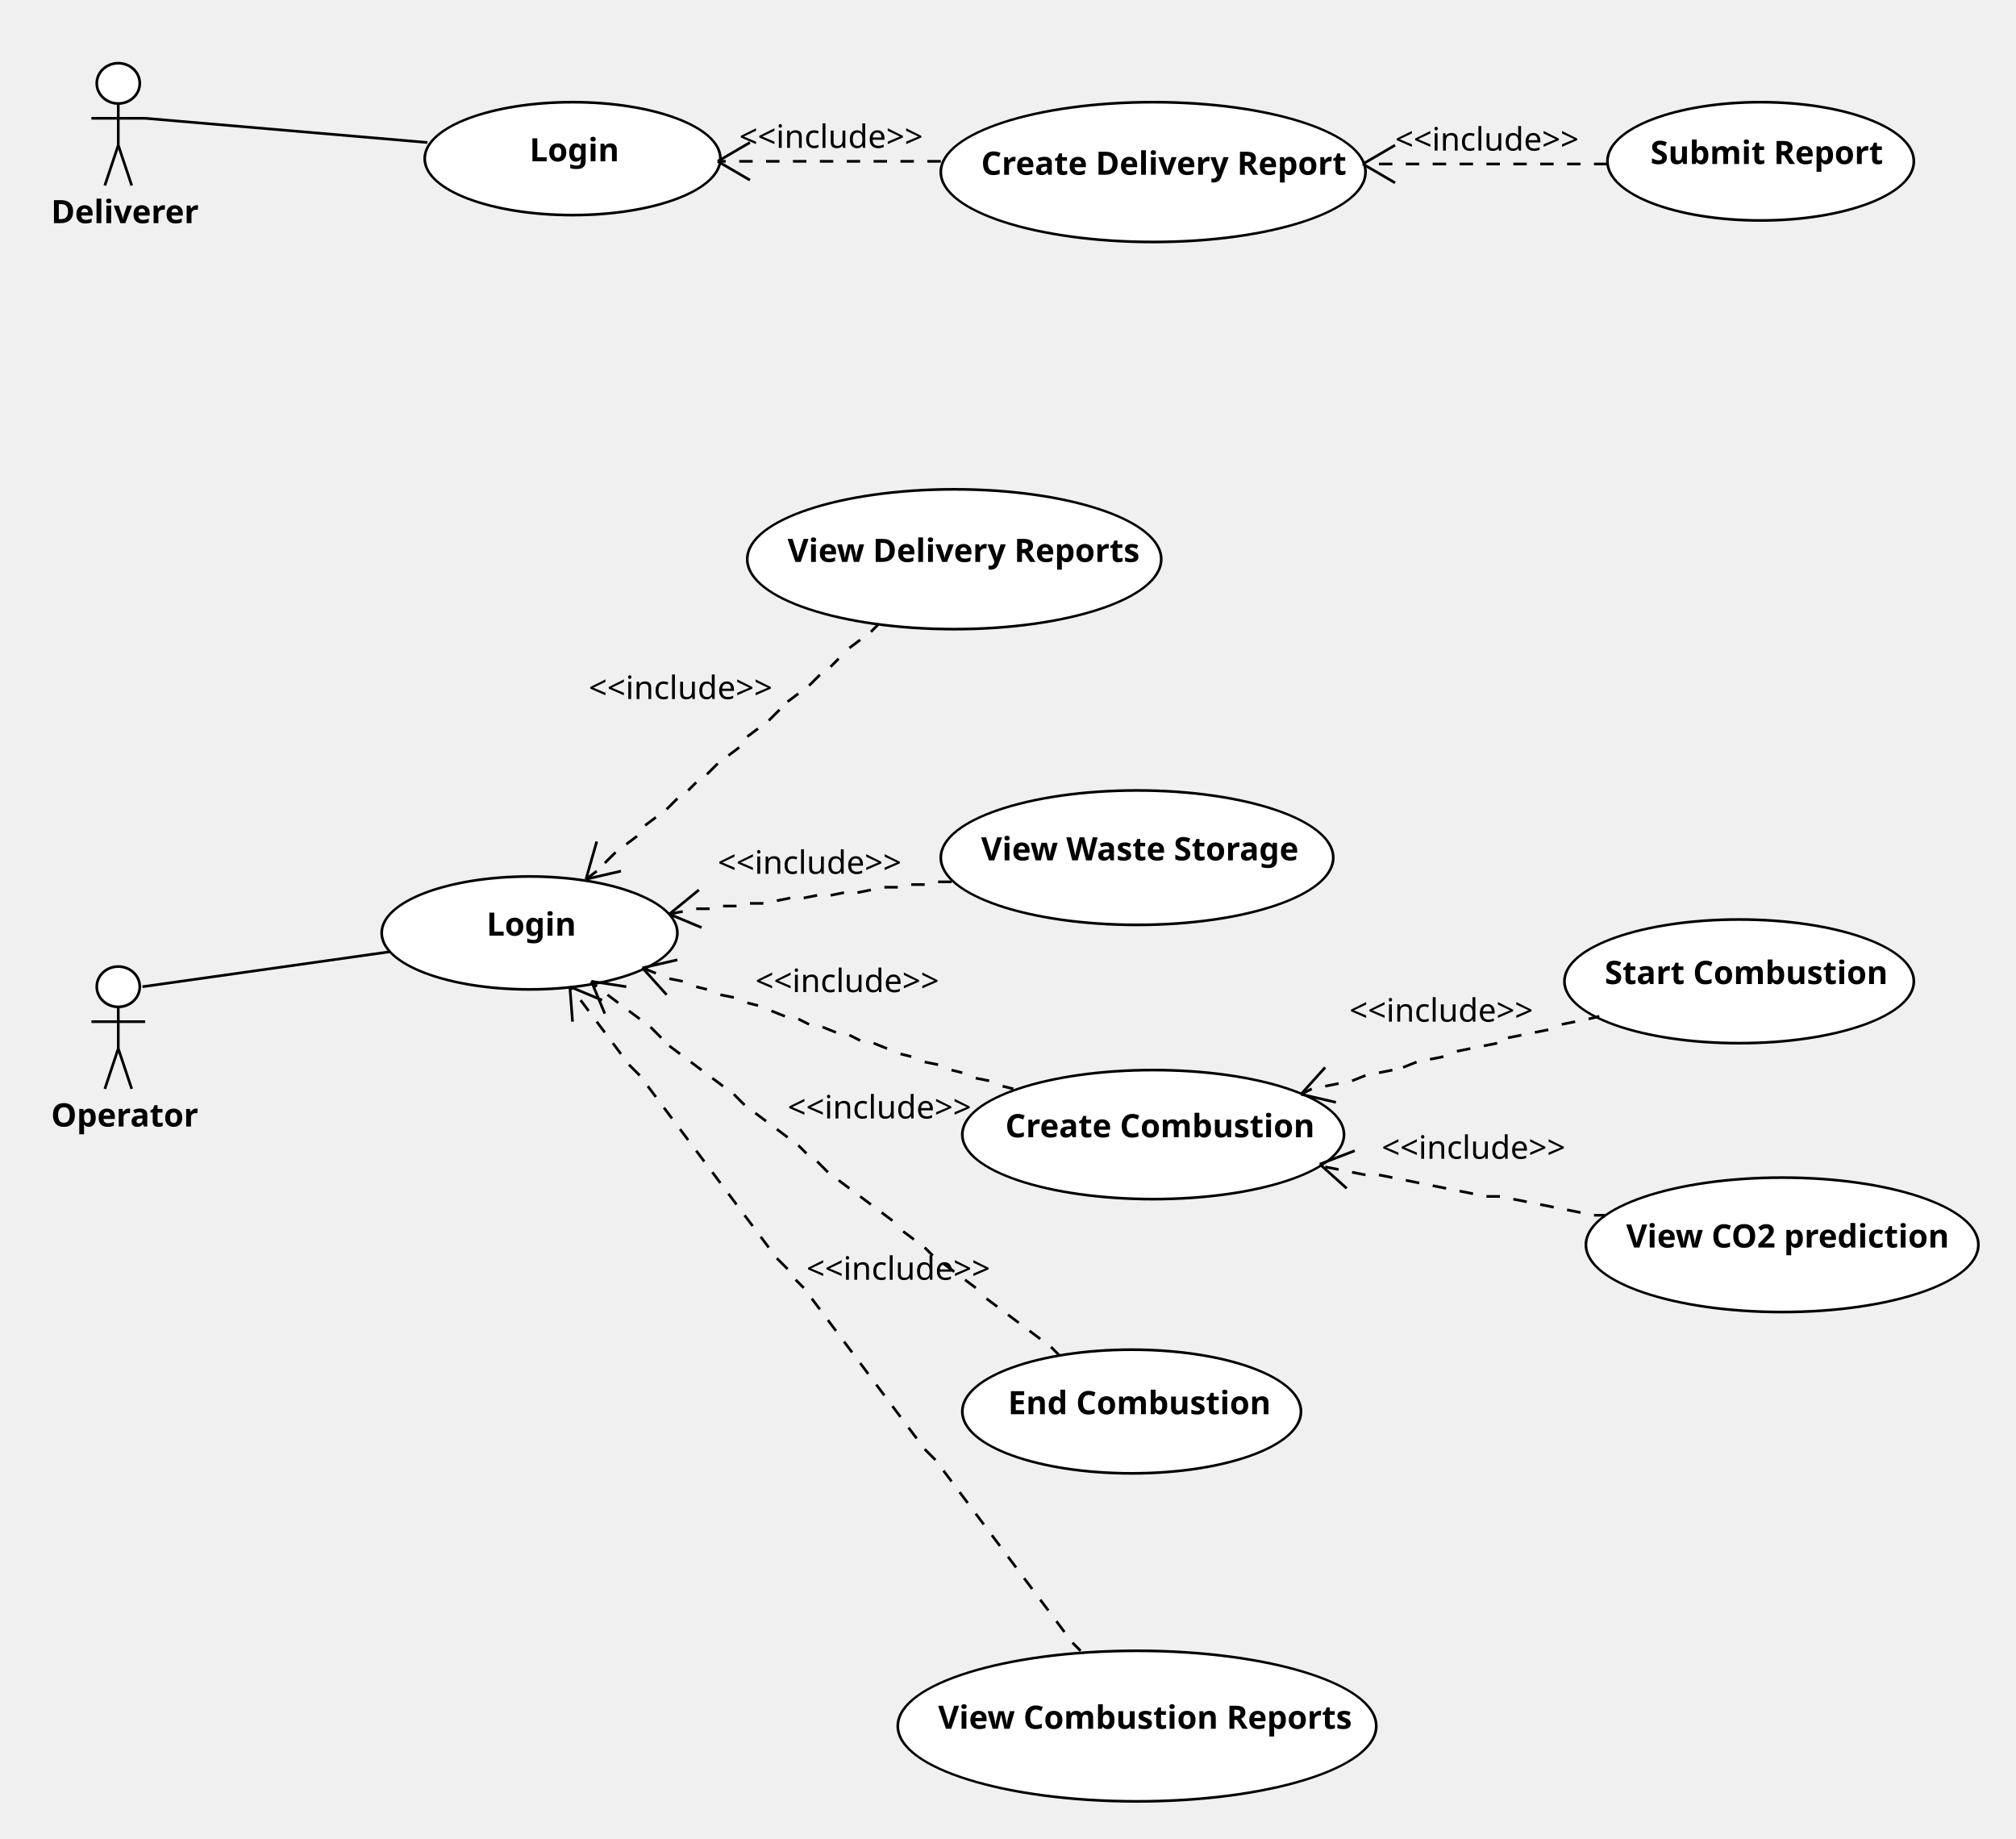
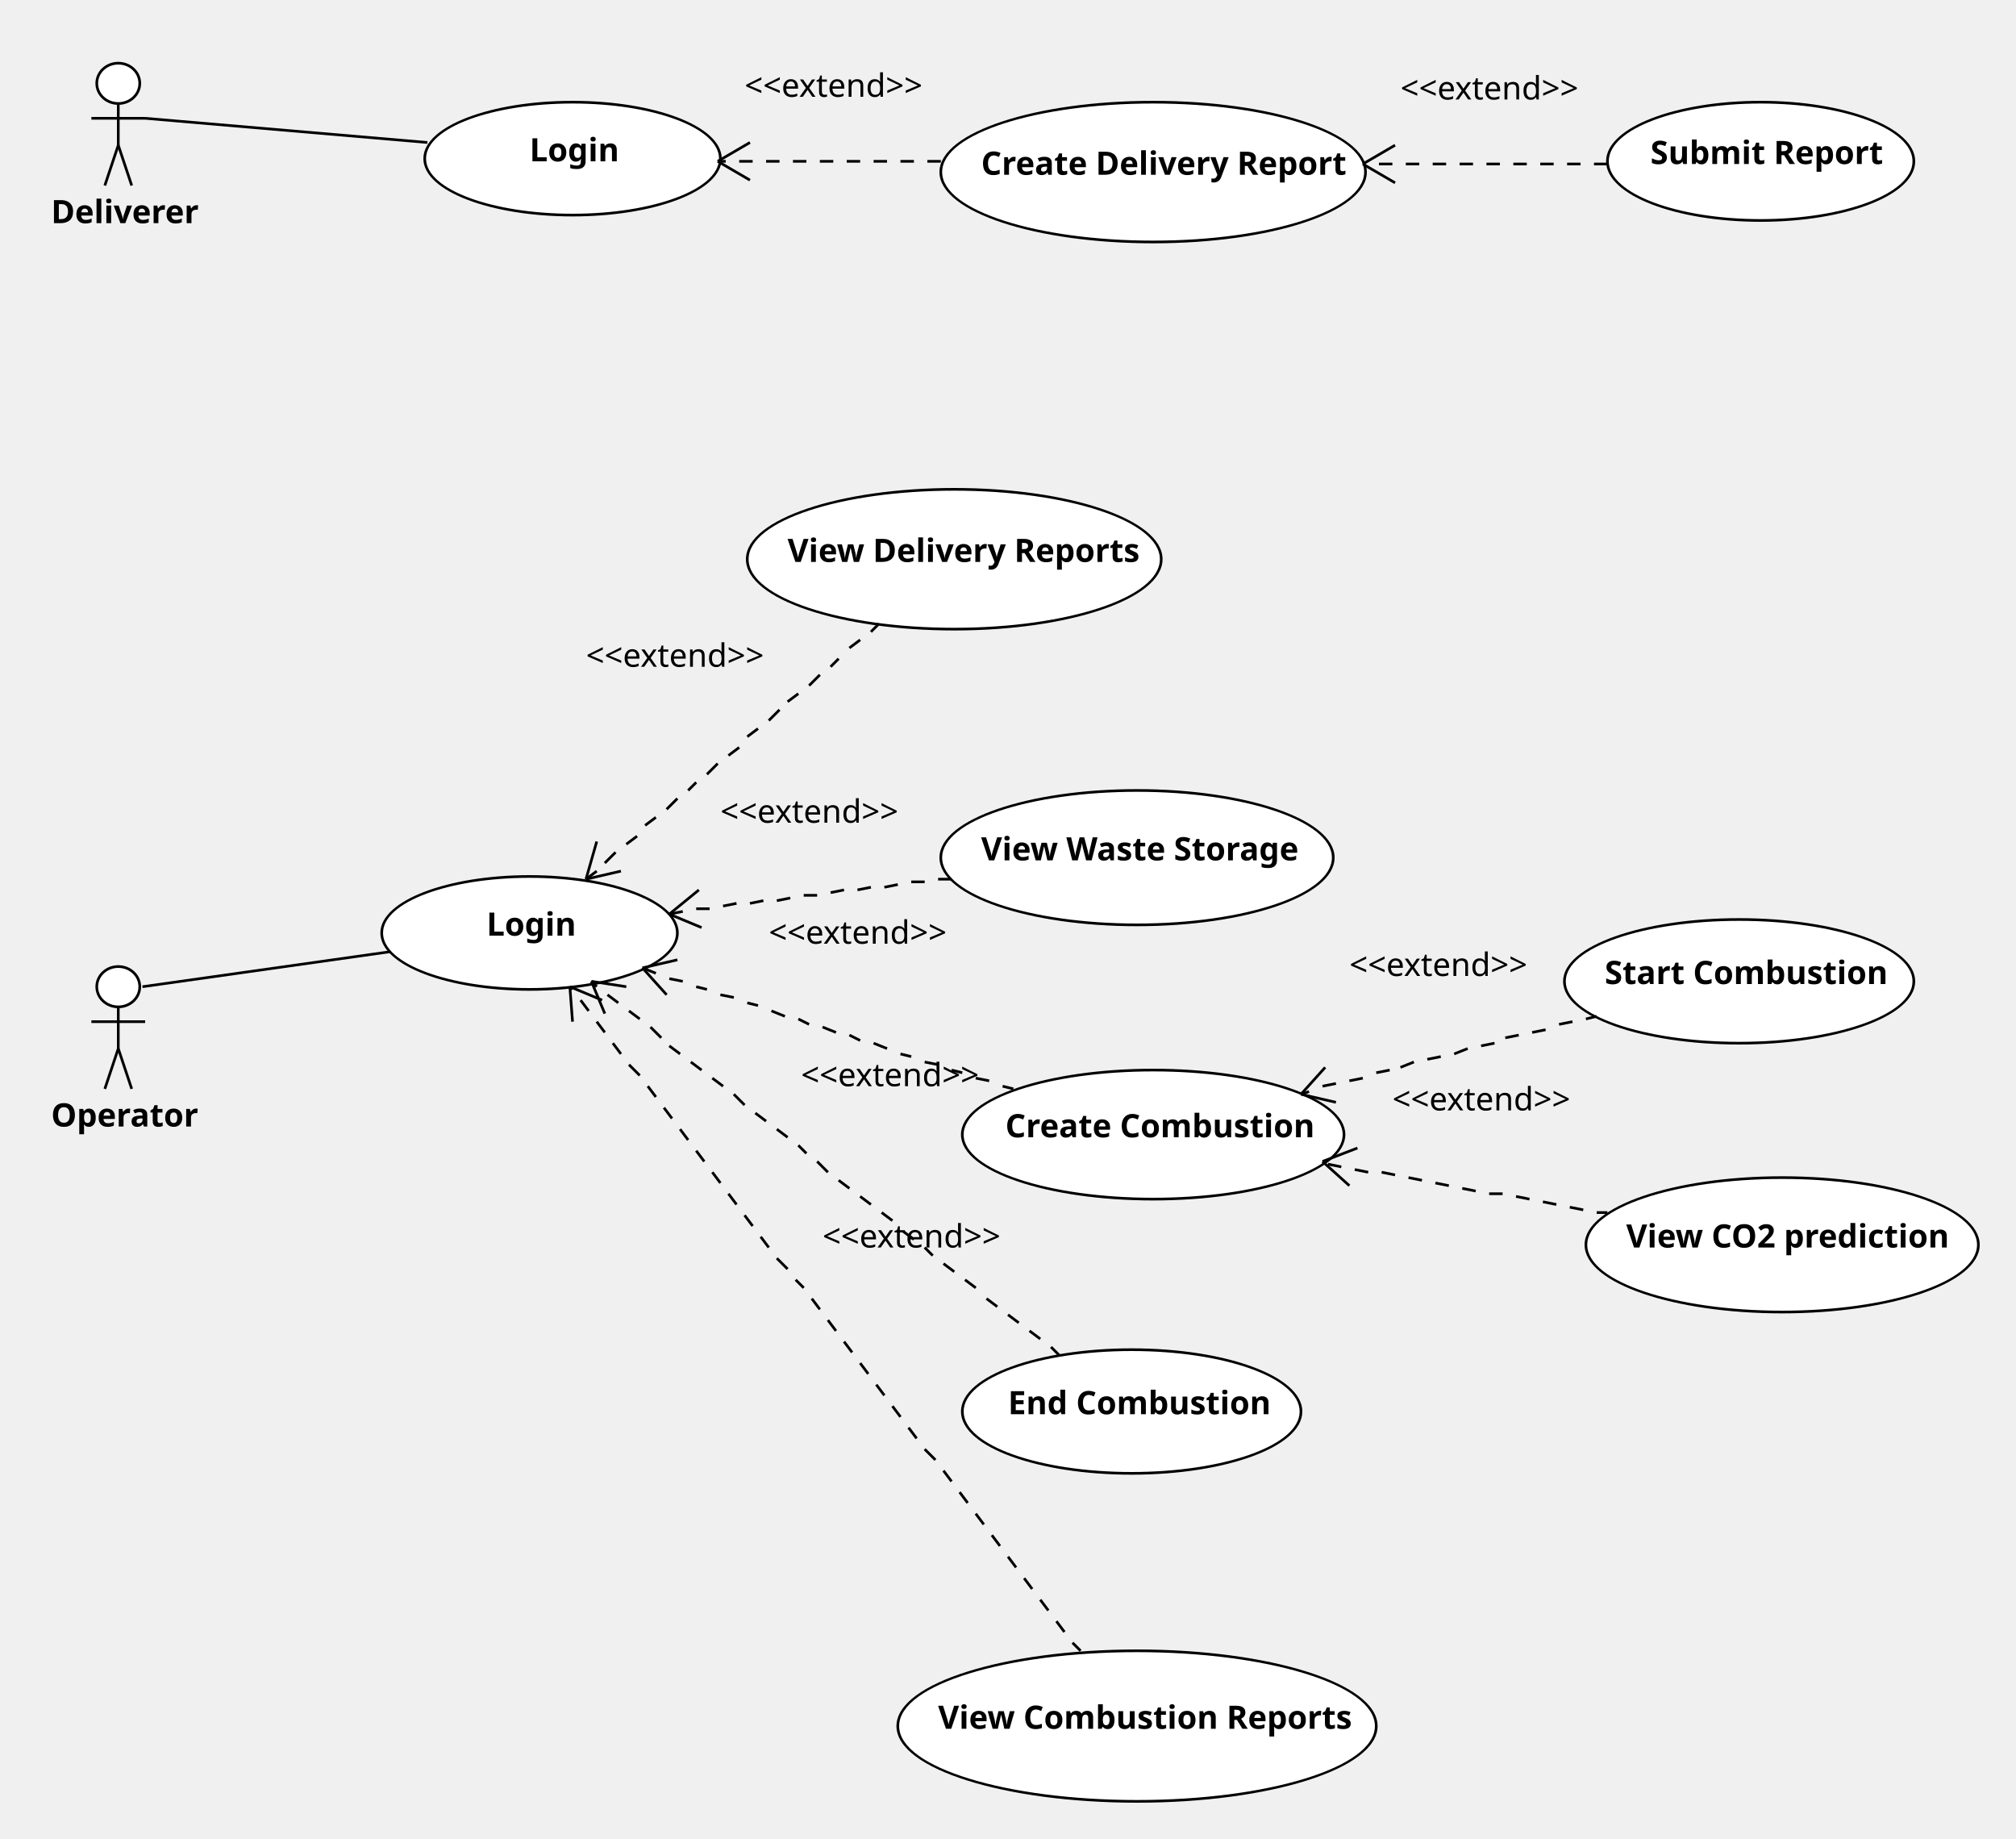
<svg xmlns="http://www.w3.org/2000/svg" height="684" version="1.1" width="750">
  <text font-family="Dialog" font-size="12" font-weight="bold" x="19" y="419">
Operator</text>
  <ellipse cx="44" cy="367" fill="#000000" rx="8.0" ry="7.5" stroke="#000000" stroke-width="1" />
  <ellipse cx="44" cy="367" fill="#ffffff" rx="7.0" ry="6.5" stroke="#ffffff" stroke-width="1" />
  <line fill="#000000" stroke="#000000" stroke-width="1" x1="44" x2="44" y1="375" y2="390" />
  <line fill="#000000" stroke="#000000" stroke-width="1" x1="34" x2="54" y1="380" y2="380" />
  <line fill="#000000" stroke="#000000" stroke-width="1" x1="44" x2="39" y1="390" y2="405" />
  <line fill="#000000" stroke="#000000" stroke-width="1" x1="44" x2="49" y1="390" y2="405" />
  <text font-family="Dialog" font-size="12" font-weight="bold" x="19" y="83">
Deliverer</text>
  <ellipse cx="44" cy="31" fill="#000000" rx="8.0" ry="7.5" stroke="#000000" stroke-width="1" />
  <ellipse cx="44" cy="31" fill="#ffffff" rx="7.0" ry="6.5" stroke="#ffffff" stroke-width="1" />
  <line fill="#000000" stroke="#000000" stroke-width="1" x1="44" x2="44" y1="39" y2="54" />
  <line fill="#000000" stroke="#000000" stroke-width="1" x1="34" x2="54" y1="44" y2="44" />
  <line fill="#000000" stroke="#000000" stroke-width="1" x1="44" x2="39" y1="54" y2="69" />
  <line fill="#000000" stroke="#000000" stroke-width="1" x1="44" x2="49" y1="54" y2="69" />
  <ellipse cx="213" cy="59" fill="#000000" rx="55.0" ry="21.0" stroke="#000000" stroke-width="1" />
  <ellipse cx="213" cy="59" fill="#ffffff" rx="54.0" ry="20.0" stroke="#ffffff" stroke-width="1" />
  <text font-family="Dialog" font-size="12" font-weight="bold" x="197" y="60">
Login</text>
  <polyline fill="none" points="54,44 159,53" stroke="#000000" stroke-width="1" />
  <text font-family="Dialog" font-size="12" x="77" y="29">
 </text>
  <ellipse cx="429" cy="64" fill="#000000" rx="79.0" ry="26.0" stroke="#000000" stroke-width="1" />
  <ellipse cx="429" cy="64" fill="#ffffff" rx="78.0" ry="25.0" stroke="#ffffff" stroke-width="1" />
  <text font-family="Dialog" font-size="12" font-weight="bold" x="365" y="65">
Create Delivery Report</text>
  <ellipse cx="655" cy="60" fill="#000000" rx="57.0" ry="22.0" stroke="#000000" stroke-width="1" />
  <ellipse cx="655" cy="60" fill="#ffffff" rx="56.0" ry="21.0" stroke="#ffffff" stroke-width="1" />
  <text font-family="Dialog" font-size="12" font-weight="bold" x="614" y="61">
Submit Report</text>
  <ellipse cx="197" cy="347" fill="#000000" rx="55.0" ry="21.0" stroke="#000000" stroke-width="1" />
  <ellipse cx="197" cy="347" fill="#ffffff" rx="54.0" ry="20.0" stroke="#ffffff" stroke-width="1" />
  <text font-family="Dialog" font-size="12" font-weight="bold" x="181" y="348">
Login</text>
+   <polyline fill="none" points="145,354 53,367" stroke="#000000" stroke-width="1" />
+   <text font-family="Dialog" font-size="12" x="65" y="341">
+  </text>
+   <ellipse cx="355" cy="208" fill="#000000" rx="77.0" ry="26.0" stroke="#000000" stroke-width="1" />
+   <ellipse cx="355" cy="208" fill="#ffffff" rx="76.0" ry="25.0" stroke="#ffffff" stroke-width="1" />
+   <text font-family="Dialog" font-size="12" font-weight="bold" x="293" y="209">
+ View Delivery Reports</text>
+   <ellipse cx="423" cy="319" fill="#000000" rx="73.0" ry="25.0" stroke="#000000" stroke-width="1" />
+   <ellipse cx="423" cy="319" fill="#ffffff" rx="72.0" ry="24.0" stroke="#ffffff" stroke-width="1" />
+   <text font-family="Dialog" font-size="12" font-weight="bold" x="365" y="320">
+ View Waste Storage</text>
+   <ellipse cx="429" cy="422" fill="#000000" rx="71.0" ry="24.0" stroke="#000000" stroke-width="1" />
+   <ellipse cx="429" cy="422" fill="#ffffff" rx="70.0" ry="23.0" stroke="#ffffff" stroke-width="1" />
+   <text font-family="Dialog" font-size="12" font-weight="bold" x="374" y="423">
+ Create Combustion</text>
+   <ellipse cx="421" cy="525" fill="#000000" rx="63.0" ry="23.0" stroke="#000000" stroke-width="1" />
+   <ellipse cx="421" cy="525" fill="#ffffff" rx="62.0" ry="22.0" stroke="#ffffff" stroke-width="1" />
+   <text font-family="Dialog" font-size="12" font-weight="bold" x="375" y="526">
+ End Combustion</text>
+   <ellipse cx="647" cy="365" fill="#000000" rx="65.0" ry="23.0" stroke="#000000" stroke-width="1" />
+   <ellipse cx="647" cy="365" fill="#ffffff" rx="64.0" ry="22.0" stroke="#ffffff" stroke-width="1" />
+   <text font-family="Dialog" font-size="12" font-weight="bold" x="597" y="366">
+ Start Combustion</text>
+   <ellipse cx="663" cy="463" fill="#000000" rx="73.0" ry="25.0" stroke="#000000" stroke-width="1" />
+   <ellipse cx="663" cy="463" fill="#ffffff" rx="72.0" ry="24.0" stroke="#ffffff" stroke-width="1" />
+   <text font-family="Dialog" font-size="12" font-weight="bold" x="605" y="464">
+ View CO2 prediction</text>
+   <ellipse cx="423" cy="642" fill="#000000" rx="89.0" ry="28.0" stroke="#000000" stroke-width="1" />
+   <ellipse cx="423" cy="642" fill="#ffffff" rx="88.0" ry="27.0" stroke="#ffffff" stroke-width="1" />
+   <text font-family="Dialog" font-size="12" font-weight="bold" x="349" y="643">
+ View Combustion Reports</text>
  <line fill="#000000" stroke="#000000" stroke-width="1" x1="350" x2="345" y1="60" y2="60" />
  <line fill="#000000" stroke="#000000" stroke-width="1" x1="340" x2="335" y1="60" y2="60" />
  <line fill="#000000" stroke="#000000" stroke-width="1" x1="330" x2="325" y1="60" y2="60" />
  <line fill="#000000" stroke="#000000" stroke-width="1" x1="320" x2="315" y1="60" y2="60" />
  <line fill="#000000" stroke="#000000" stroke-width="1" x1="310" x2="305" y1="60" y2="60" />
  <line fill="#000000" stroke="#000000" stroke-width="1" x1="300" x2="295" y1="60" y2="60" />
  <line fill="#000000" stroke="#000000" stroke-width="1" x1="290" x2="285" y1="60" y2="60" />
  <line fill="#000000" stroke="#000000" stroke-width="1" x1="280" x2="275" y1="60" y2="60" />
  <line fill="#000000" stroke="#000000" stroke-width="1" x1="270" x2="267" y1="60" y2="60" />
  <line fill="#000000" stroke="#000000" stroke-width="1" x1="279" x2="267" y1="53" y2="60" />
  <line fill="#000000" stroke="#000000" stroke-width="1" x1="279" x2="267" y1="67" y2="60" />
-   <text font-family="Dialog" font-size="12" x="275" y="55">
- &lt;&lt;include&gt;&gt;</text>
+   <text font-family="Dialog" font-size="12" x="277" y="36">
+ &lt;&lt;extend&gt;&gt;</text>
  <line fill="#000000" stroke="#000000" stroke-width="1" x1="598" x2="593" y1="61" y2="61" />
  <line fill="#000000" stroke="#000000" stroke-width="1" x1="588" x2="583" y1="61" y2="61" />
  <line fill="#000000" stroke="#000000" stroke-width="1" x1="578" x2="573" y1="61" y2="61" />
  <line fill="#000000" stroke="#000000" stroke-width="1" x1="568" x2="563" y1="61" y2="61" />
  <line fill="#000000" stroke="#000000" stroke-width="1" x1="558" x2="553" y1="61" y2="61" />
  <line fill="#000000" stroke="#000000" stroke-width="1" x1="548" x2="543" y1="61" y2="61" />
  <line fill="#000000" stroke="#000000" stroke-width="1" x1="538" x2="533" y1="61" y2="61" />
  <line fill="#000000" stroke="#000000" stroke-width="1" x1="528" x2="523" y1="61" y2="61" />
  <line fill="#000000" stroke="#000000" stroke-width="1" x1="518" x2="513" y1="61" y2="61" />
  <line fill="#000000" stroke="#000000" stroke-width="1" x1="508" x2="507" y1="61" y2="61" />
  <line fill="#000000" stroke="#000000" stroke-width="1" x1="519" x2="507" y1="54" y2="61" />
  <line fill="#000000" stroke="#000000" stroke-width="1" x1="519" x2="507" y1="68" y2="61" />
-   <text font-family="Dialog" font-size="12" x="519" y="56">
- &lt;&lt;include&gt;&gt;</text>
-   <polyline fill="none" points="145,354 53,367" stroke="#000000" stroke-width="1" />
-   <text font-family="Dialog" font-size="12" x="65" y="341">
-  </text>
-   <ellipse cx="355" cy="208" fill="#000000" rx="77.0" ry="26.0" stroke="#000000" stroke-width="1" />
-   <ellipse cx="355" cy="208" fill="#ffffff" rx="76.0" ry="25.0" stroke="#ffffff" stroke-width="1" />
-   <text font-family="Dialog" font-size="12" font-weight="bold" x="293" y="209">
- View Delivery Reports</text>
+   <text font-family="Dialog" font-size="12" x="521" y="37">
+ &lt;&lt;extend&gt;&gt;</text>
  <line fill="#000000" stroke="#000000" stroke-width="1" x1="327" x2="324" y1="232" y2="235" />
  <line fill="#000000" stroke="#000000" stroke-width="1" x1="320" x2="316" y1="238" y2="241" />
  <line fill="#000000" stroke="#000000" stroke-width="1" x1="312" x2="309" y1="245" y2="248" />
  <line fill="#000000" stroke="#000000" stroke-width="1" x1="305" x2="301" y1="251" y2="255" />
  <line fill="#000000" stroke="#000000" stroke-width="1" x1="297" x2="293" y1="258" y2="261" />
  <line fill="#000000" stroke="#000000" stroke-width="1" x1="290" x2="286" y1="264" y2="268" />
  <line fill="#000000" stroke="#000000" stroke-width="1" x1="282" x2="278" y1="271" y2="274" />
  <line fill="#000000" stroke="#000000" stroke-width="1" x1="275" x2="271" y1="278" y2="281" />
  <line fill="#000000" stroke="#000000" stroke-width="1" x1="267" x2="263" y1="284" y2="288" />
  <line fill="#000000" stroke="#000000" stroke-width="1" x1="259" x2="256" y1="291" y2="294" />
  <line fill="#000000" stroke="#000000" stroke-width="1" x1="252" x2="248" y1="297" y2="301" />
  <line fill="#000000" stroke="#000000" stroke-width="1" x1="244" x2="240" y1="304" y2="307" />
  <line fill="#000000" stroke="#000000" stroke-width="1" x1="237" x2="233" y1="311" y2="314" />
  <line fill="#000000" stroke="#000000" stroke-width="1" x1="229" x2="225" y1="317" y2="321" />
  <line fill="#000000" stroke="#000000" stroke-width="1" x1="222" x2="218" y1="324" y2="327" />
  <line fill="#000000" stroke="#000000" stroke-width="1" x1="222" x2="218" y1="313" y2="327" />
  <line fill="#000000" stroke="#000000" stroke-width="1" x1="231" x2="218" y1="324" y2="327" />
-   <text font-family="Dialog" font-size="12" x="219" y="260">
- &lt;&lt;include&gt;&gt;</text>
-   <ellipse cx="423" cy="319" fill="#000000" rx="73.0" ry="25.0" stroke="#000000" stroke-width="1" />
-   <ellipse cx="423" cy="319" fill="#ffffff" rx="72.0" ry="24.0" stroke="#ffffff" stroke-width="1" />
-   <text font-family="Dialog" font-size="12" font-weight="bold" x="365" y="320">
- View Waste Storage</text>
-   <line fill="#000000" stroke="#000000" stroke-width="1" x1="354" x2="349" y1="328" y2="328" />
-   <line fill="#000000" stroke="#000000" stroke-width="1" x1="344" x2="339" y1="329" y2="329" />
-   <line fill="#000000" stroke="#000000" stroke-width="1" x1="334" x2="329" y1="330" y2="330" />
-   <line fill="#000000" stroke="#000000" stroke-width="1" x1="324" x2="319" y1="331" y2="332" />
-   <line fill="#000000" stroke="#000000" stroke-width="1" x1="314" x2="309" y1="332" y2="333" />
-   <line fill="#000000" stroke="#000000" stroke-width="1" x1="304" x2="299" y1="333" y2="334" />
+   <text font-family="Dialog" font-size="12" x="218" y="248">
+ &lt;&lt;extend&gt;&gt;</text>
+   <line fill="#000000" stroke="#000000" stroke-width="1" x1="354" x2="349" y1="327" y2="327" />
+   <line fill="#000000" stroke="#000000" stroke-width="1" x1="344" x2="339" y1="328" y2="328" />
+   <line fill="#000000" stroke="#000000" stroke-width="1" x1="334" x2="329" y1="329" y2="330" />
+   <line fill="#000000" stroke="#000000" stroke-width="1" x1="324" x2="319" y1="330" y2="331" />
+   <line fill="#000000" stroke="#000000" stroke-width="1" x1="314" x2="309" y1="331" y2="332" />
+   <line fill="#000000" stroke="#000000" stroke-width="1" x1="304" x2="299" y1="333" y2="333" />
  <line fill="#000000" stroke="#000000" stroke-width="1" x1="294" x2="289" y1="334" y2="335" />
-   <line fill="#000000" stroke="#000000" stroke-width="1" x1="284" x2="279" y1="336" y2="336" />
-   <line fill="#000000" stroke="#000000" stroke-width="1" x1="274" x2="269" y1="337" y2="337" />
+   <line fill="#000000" stroke="#000000" stroke-width="1" x1="284" x2="279" y1="335" y2="336" />
+   <line fill="#000000" stroke="#000000" stroke-width="1" x1="274" x2="269" y1="336" y2="337" />
  <line fill="#000000" stroke="#000000" stroke-width="1" x1="264" x2="259" y1="338" y2="338" />
  <line fill="#000000" stroke="#000000" stroke-width="1" x1="254" x2="249" y1="339" y2="340" />
  <line fill="#000000" stroke="#000000" stroke-width="1" x1="260" x2="249" y1="331" y2="340" />
  <line fill="#000000" stroke="#000000" stroke-width="1" x1="261" x2="249" y1="345" y2="340" />
-   <text font-family="Dialog" font-size="12" x="267" y="325">
- &lt;&lt;include&gt;&gt;</text>
-   <ellipse cx="429" cy="422" fill="#000000" rx="71.0" ry="24.0" stroke="#000000" stroke-width="1" />
-   <ellipse cx="429" cy="422" fill="#ffffff" rx="70.0" ry="23.0" stroke="#ffffff" stroke-width="1" />
-   <text font-family="Dialog" font-size="12" font-weight="bold" x="374" y="423">
- Create Combustion</text>
+   <text font-family="Dialog" font-size="12" x="268" y="306">
+ &lt;&lt;extend&gt;&gt;</text>
  <line fill="#000000" stroke="#000000" stroke-width="1" x1="377" x2="373" y1="405" y2="404" />
  <line fill="#000000" stroke="#000000" stroke-width="1" x1="368" x2="363" y1="402" y2="401" />
  <line fill="#000000" stroke="#000000" stroke-width="1" x1="358" x2="354" y1="399" y2="398" />
  <line fill="#000000" stroke="#000000" stroke-width="1" x1="349" x2="344" y1="396" y2="395" />
  <line fill="#000000" stroke="#000000" stroke-width="1" x1="339" x2="335" y1="393" y2="392" />
  <line fill="#000000" stroke="#000000" stroke-width="1" x1="330" x2="325" y1="390" y2="388" />
  <line fill="#000000" stroke="#000000" stroke-width="1" x1="320" x2="316" y1="387" y2="385" />
  <line fill="#000000" stroke="#000000" stroke-width="1" x1="311" x2="306" y1="384" y2="382" />
  <line fill="#000000" stroke="#000000" stroke-width="1" x1="301" x2="297" y1="381" y2="379" />
  <line fill="#000000" stroke="#000000" stroke-width="1" x1="292" x2="287" y1="378" y2="376" />
  <line fill="#000000" stroke="#000000" stroke-width="1" x1="282" x2="278" y1="374" y2="373" />
  <line fill="#000000" stroke="#000000" stroke-width="1" x1="273" x2="268" y1="371" y2="370" />
  <line fill="#000000" stroke="#000000" stroke-width="1" x1="263" x2="259" y1="368" y2="367" />
  <line fill="#000000" stroke="#000000" stroke-width="1" x1="254" x2="249" y1="365" y2="364" />
  <line fill="#000000" stroke="#000000" stroke-width="1" x1="244" x2="239" y1="362" y2="360" />
  <line fill="#000000" stroke="#000000" stroke-width="1" x1="252" x2="239" y1="357" y2="360" />
  <line fill="#000000" stroke="#000000" stroke-width="1" x1="248" x2="239" y1="370" y2="360" />
-   <text font-family="Dialog" font-size="12" x="281" y="369">
- &lt;&lt;include&gt;&gt;</text>
-   <ellipse cx="421" cy="525" fill="#000000" rx="63.0" ry="23.0" stroke="#000000" stroke-width="1" />
-   <ellipse cx="421" cy="525" fill="#ffffff" rx="62.0" ry="22.0" stroke="#ffffff" stroke-width="1" />
-   <text font-family="Dialog" font-size="12" font-weight="bold" x="375" y="526">
- End Combustion</text>
-   <ellipse cx="647" cy="365" fill="#000000" rx="65.0" ry="23.0" stroke="#000000" stroke-width="1" />
-   <ellipse cx="647" cy="365" fill="#ffffff" rx="64.0" ry="22.0" stroke="#ffffff" stroke-width="1" />
-   <text font-family="Dialog" font-size="12" font-weight="bold" x="597" y="366">
- Start Combustion</text>
-   <line fill="#000000" stroke="#000000" stroke-width="1" x1="595" x2="591" y1="378" y2="379" />
-   <line fill="#000000" stroke="#000000" stroke-width="1" x1="586" x2="581" y1="380" y2="381" />
-   <line fill="#000000" stroke="#000000" stroke-width="1" x1="576" x2="571" y1="383" y2="384" />
-   <line fill="#000000" stroke="#000000" stroke-width="1" x1="566" x2="561" y1="385" y2="386" />
-   <line fill="#000000" stroke="#000000" stroke-width="1" x1="557" x2="552" y1="388" y2="389" />
-   <line fill="#000000" stroke="#000000" stroke-width="1" x1="547" x2="542" y1="390" y2="391" />
-   <line fill="#000000" stroke="#000000" stroke-width="1" x1="537" x2="532" y1="393" y2="394" />
-   <line fill="#000000" stroke="#000000" stroke-width="1" x1="527" x2="522" y1="395" y2="397" />
-   <line fill="#000000" stroke="#000000" stroke-width="1" x1="518" x2="513" y1="398" y2="399" />
-   <line fill="#000000" stroke="#000000" stroke-width="1" x1="508" x2="503" y1="400" y2="402" />
-   <line fill="#000000" stroke="#000000" stroke-width="1" x1="498" x2="493" y1="403" y2="404" />
-   <line fill="#000000" stroke="#000000" stroke-width="1" x1="488" x2="484" y1="405" y2="407" />
+   <text font-family="Dialog" font-size="12" x="286" y="351">
+ &lt;&lt;extend&gt;&gt;</text>
+   <line fill="#000000" stroke="#000000" stroke-width="1" x1="594" x2="590" y1="378" y2="379" />
+   <line fill="#000000" stroke="#000000" stroke-width="1" x1="585" x2="580" y1="380" y2="381" />
+   <line fill="#000000" stroke="#000000" stroke-width="1" x1="575" x2="570" y1="383" y2="384" />
+   <line fill="#000000" stroke="#000000" stroke-width="1" x1="565" x2="560" y1="385" y2="386" />
+   <line fill="#000000" stroke="#000000" stroke-width="1" x1="556" x2="551" y1="388" y2="389" />
+   <line fill="#000000" stroke="#000000" stroke-width="1" x1="546" x2="541" y1="390" y2="392" />
+   <line fill="#000000" stroke="#000000" stroke-width="1" x1="536" x2="531" y1="393" y2="394" />
+   <line fill="#000000" stroke="#000000" stroke-width="1" x1="526" x2="521" y1="395" y2="397" />
+   <line fill="#000000" stroke="#000000" stroke-width="1" x1="517" x2="512" y1="398" y2="399" />
+   <line fill="#000000" stroke="#000000" stroke-width="1" x1="507" x2="502" y1="401" y2="402" />
+   <line fill="#000000" stroke="#000000" stroke-width="1" x1="497" x2="492" y1="403" y2="404" />
+   <line fill="#000000" stroke="#000000" stroke-width="1" x1="487" x2="484" y1="406" y2="407" />
  <line fill="#000000" stroke="#000000" stroke-width="1" x1="493" x2="484" y1="397" y2="407" />
  <line fill="#000000" stroke="#000000" stroke-width="1" x1="497" x2="484" y1="410" y2="407" />
-   <text font-family="Dialog" font-size="12" x="502" y="380">
- &lt;&lt;include&gt;&gt;</text>
+   <text font-family="Dialog" font-size="12" x="502" y="363">
+ &lt;&lt;extend&gt;&gt;</text>
+   <line fill="#000000" stroke="#000000" stroke-width="1" x1="598" x2="594" y1="451" y2="451" />
+   <line fill="#000000" stroke="#000000" stroke-width="1" x1="589" x2="584" y1="450" y2="449" />
+   <line fill="#000000" stroke="#000000" stroke-width="1" x1="579" x2="574" y1="448" y2="447" />
+   <line fill="#000000" stroke="#000000" stroke-width="1" x1="569" x2="564" y1="446" y2="445" />
+   <line fill="#000000" stroke="#000000" stroke-width="1" x1="559" x2="554" y1="444" y2="444" />
+   <line fill="#000000" stroke="#000000" stroke-width="1" x1="549" x2="544" y1="443" y2="442" />
+   <line fill="#000000" stroke="#000000" stroke-width="1" x1="539" x2="534" y1="441" y2="440" />
+   <line fill="#000000" stroke="#000000" stroke-width="1" x1="529" x2="524" y1="439" y2="438" />
+   <line fill="#000000" stroke="#000000" stroke-width="1" x1="519" x2="514" y1="437" y2="436" />
+   <line fill="#000000" stroke="#000000" stroke-width="1" x1="509" x2="504" y1="436" y2="435" />
+   <line fill="#000000" stroke="#000000" stroke-width="1" x1="499" x2="494" y1="434" y2="433" />
+   <line fill="#000000" stroke="#000000" stroke-width="1" x1="505" x2="492" y1="427" y2="432" />
+   <line fill="#000000" stroke="#000000" stroke-width="1" x1="502" x2="492" y1="441" y2="432" />
+   <text font-family="Dialog" font-size="12" x="518" y="413">
+ &lt;&lt;extend&gt;&gt;</text>
  <line fill="#000000" stroke="#000000" stroke-width="1" x1="394" x2="391" y1="504" y2="501" />
  <line fill="#000000" stroke="#000000" stroke-width="1" x1="387" x2="383" y1="498" y2="495" />
  <line fill="#000000" stroke="#000000" stroke-width="1" x1="379" x2="375" y1="492" y2="489" />
  <line fill="#000000" stroke="#000000" stroke-width="1" x1="371" x2="367" y1="486" y2="483" />
  <line fill="#000000" stroke="#000000" stroke-width="1" x1="363" x2="359" y1="479" y2="476" />
  <line fill="#000000" stroke="#000000" stroke-width="1" x1="355" x2="351" y1="473" y2="470" />
  <line fill="#000000" stroke="#000000" stroke-width="1" x1="347" x2="344" y1="467" y2="464" />
  <line fill="#000000" stroke="#000000" stroke-width="1" x1="340" x2="336" y1="461" y2="458" />
  <line fill="#000000" stroke="#000000" stroke-width="1" x1="332" x2="328" y1="454" y2="451" />
  <line fill="#000000" stroke="#000000" stroke-width="1" x1="324" x2="320" y1="448" y2="445" />
  <line fill="#000000" stroke="#000000" stroke-width="1" x1="316" x2="312" y1="442" y2="439" />
  <line fill="#000000" stroke="#000000" stroke-width="1" x1="308" x2="304" y1="436" y2="432" />
  <line fill="#000000" stroke="#000000" stroke-width="1" x1="300" x2="297" y1="429" y2="426" />
  <line fill="#000000" stroke="#000000" stroke-width="1" x1="293" x2="289" y1="423" y2="420" />
  <line fill="#000000" stroke="#000000" stroke-width="1" x1="285" x2="281" y1="417" y2="414" />
  <line fill="#000000" stroke="#000000" stroke-width="1" x1="277" x2="273" y1="411" y2="407" />
  <line fill="#000000" stroke="#000000" stroke-width="1" x1="269" x2="265" y1="404" y2="401" />
  <line fill="#000000" stroke="#000000" stroke-width="1" x1="261" x2="257" y1="398" y2="395" />
  <line fill="#000000" stroke="#000000" stroke-width="1" x1="253" x2="249" y1="392" y2="389" />
  <line fill="#000000" stroke="#000000" stroke-width="1" x1="246" x2="242" y1="386" y2="382" />
  <line fill="#000000" stroke="#000000" stroke-width="1" x1="238" x2="234" y1="379" y2="376" />
  <line fill="#000000" stroke="#000000" stroke-width="1" x1="230" x2="226" y1="373" y2="370" />
  <line fill="#000000" stroke="#000000" stroke-width="1" x1="222" x2="220" y1="367" y2="365" />
  <line fill="#000000" stroke="#000000" stroke-width="1" x1="233" x2="220" y1="367" y2="365" />
  <line fill="#000000" stroke="#000000" stroke-width="1" x1="225" x2="220" y1="377" y2="365" />
-   <text font-family="Dialog" font-size="12" x="293" y="416">
- &lt;&lt;include&gt;&gt;</text>
-   <ellipse cx="663" cy="463" fill="#000000" rx="73.0" ry="25.0" stroke="#000000" stroke-width="1" />
-   <ellipse cx="663" cy="463" fill="#ffffff" rx="72.0" ry="24.0" stroke="#ffffff" stroke-width="1" />
-   <text font-family="Dialog" font-size="12" font-weight="bold" x="605" y="464">
- View CO2 prediction</text>
-   <line fill="#000000" stroke="#000000" stroke-width="1" x1="597" x2="593" y1="452" y2="452" />
-   <line fill="#000000" stroke="#000000" stroke-width="1" x1="588" x2="583" y1="451" y2="450" />
-   <line fill="#000000" stroke="#000000" stroke-width="1" x1="578" x2="573" y1="449" y2="448" />
-   <line fill="#000000" stroke="#000000" stroke-width="1" x1="568" x2="563" y1="447" y2="446" />
-   <line fill="#000000" stroke="#000000" stroke-width="1" x1="558" x2="553" y1="445" y2="445" />
-   <line fill="#000000" stroke="#000000" stroke-width="1" x1="548" x2="543" y1="444" y2="443" />
-   <line fill="#000000" stroke="#000000" stroke-width="1" x1="538" x2="533" y1="442" y2="441" />
-   <line fill="#000000" stroke="#000000" stroke-width="1" x1="528" x2="523" y1="440" y2="439" />
-   <line fill="#000000" stroke="#000000" stroke-width="1" x1="518" x2="513" y1="438" y2="437" />
-   <line fill="#000000" stroke="#000000" stroke-width="1" x1="508" x2="503" y1="437" y2="436" />
-   <line fill="#000000" stroke="#000000" stroke-width="1" x1="498" x2="493" y1="435" y2="434" />
-   <line fill="#000000" stroke="#000000" stroke-width="1" x1="504" x2="491" y1="428" y2="433" />
-   <line fill="#000000" stroke="#000000" stroke-width="1" x1="501" x2="491" y1="442" y2="433" />
-   <text font-family="Dialog" font-size="12" x="514" y="431">
- &lt;&lt;include&gt;&gt;</text>
-   <ellipse cx="423" cy="642" fill="#000000" rx="89.0" ry="28.0" stroke="#000000" stroke-width="1" />
-   <ellipse cx="423" cy="642" fill="#ffffff" rx="88.0" ry="27.0" stroke="#ffffff" stroke-width="1" />
-   <text font-family="Dialog" font-size="12" font-weight="bold" x="349" y="643">
- View Combustion Reports</text>
+   <text font-family="Dialog" font-size="12" x="298" y="404">
+ &lt;&lt;extend&gt;&gt;</text>
  <line fill="#000000" stroke="#000000" stroke-width="1" x1="402" x2="399" y1="614" y2="611" />
  <line fill="#000000" stroke="#000000" stroke-width="1" x1="396" x2="393" y1="607" y2="603" />
  <line fill="#000000" stroke="#000000" stroke-width="1" x1="390" x2="387" y1="599" y2="595" />
  <line fill="#000000" stroke="#000000" stroke-width="1" x1="384" x2="381" y1="591" y2="587" />
  <line fill="#000000" stroke="#000000" stroke-width="1" x1="378" x2="375" y1="583" y2="579" />
  <line fill="#000000" stroke="#000000" stroke-width="1" x1="372" x2="369" y1="575" y2="571" />
  <line fill="#000000" stroke="#000000" stroke-width="1" x1="366" x2="363" y1="567" y2="563" />
  <line fill="#000000" stroke="#000000" stroke-width="1" x1="360" x2="357" y1="559" y2="555" />
  <line fill="#000000" stroke="#000000" stroke-width="1" x1="354" x2="351" y1="551" y2="547" />
  <line fill="#000000" stroke="#000000" stroke-width="1" x1="348" x2="344" y1="543" y2="539" />
  <line fill="#000000" stroke="#000000" stroke-width="1" x1="341" x2="338" y1="535" y2="531" />
  <line fill="#000000" stroke="#000000" stroke-width="1" x1="335" x2="332" y1="527" y2="523" />
  <line fill="#000000" stroke="#000000" stroke-width="1" x1="329" x2="326" y1="519" y2="515" />
  <line fill="#000000" stroke="#000000" stroke-width="1" x1="323" x2="320" y1="511" y2="507" />
  <line fill="#000000" stroke="#000000" stroke-width="1" x1="317" x2="314" y1="503" y2="499" />
  <line fill="#000000" stroke="#000000" stroke-width="1" x1="311" x2="308" y1="495" y2="491" />
  <line fill="#000000" stroke="#000000" stroke-width="1" x1="305" x2="302" y1="487" y2="483" />
  <line fill="#000000" stroke="#000000" stroke-width="1" x1="299" x2="296" y1="479" y2="476" />
  <line fill="#000000" stroke="#000000" stroke-width="1" x1="293" x2="289" y1="472" y2="468" />
  <line fill="#000000" stroke="#000000" stroke-width="1" x1="286" x2="283" y1="464" y2="460" />
  <line fill="#000000" stroke="#000000" stroke-width="1" x1="280" x2="277" y1="456" y2="452" />
  <line fill="#000000" stroke="#000000" stroke-width="1" x1="274" x2="271" y1="448" y2="444" />
  <line fill="#000000" stroke="#000000" stroke-width="1" x1="268" x2="265" y1="440" y2="436" />
  <line fill="#000000" stroke="#000000" stroke-width="1" x1="262" x2="259" y1="432" y2="428" />
  <line fill="#000000" stroke="#000000" stroke-width="1" x1="256" x2="253" y1="424" y2="420" />
  <line fill="#000000" stroke="#000000" stroke-width="1" x1="250" x2="247" y1="416" y2="412" />
  <line fill="#000000" stroke="#000000" stroke-width="1" x1="244" x2="241" y1="408" y2="404" />
  <line fill="#000000" stroke="#000000" stroke-width="1" x1="238" x2="234" y1="400" y2="396" />
  <line fill="#000000" stroke="#000000" stroke-width="1" x1="231" x2="228" y1="392" y2="388" />
  <line fill="#000000" stroke="#000000" stroke-width="1" x1="225" x2="222" y1="384" y2="380" />
  <line fill="#000000" stroke="#000000" stroke-width="1" x1="219" x2="216" y1="376" y2="372" />
  <line fill="#000000" stroke="#000000" stroke-width="1" x1="213" x2="212" y1="368" y2="367" />
  <line fill="#000000" stroke="#000000" stroke-width="1" x1="224" x2="212" y1="372" y2="367" />
  <line fill="#000000" stroke="#000000" stroke-width="1" x1="213" x2="212" y1="380" y2="367" />
-   <text font-family="Dialog" font-size="12" x="300" y="476">
- &lt;&lt;include&gt;&gt;</text>
+   <text font-family="Dialog" font-size="12" x="306" y="464">
+ &lt;&lt;extend&gt;&gt;</text>
</svg>
